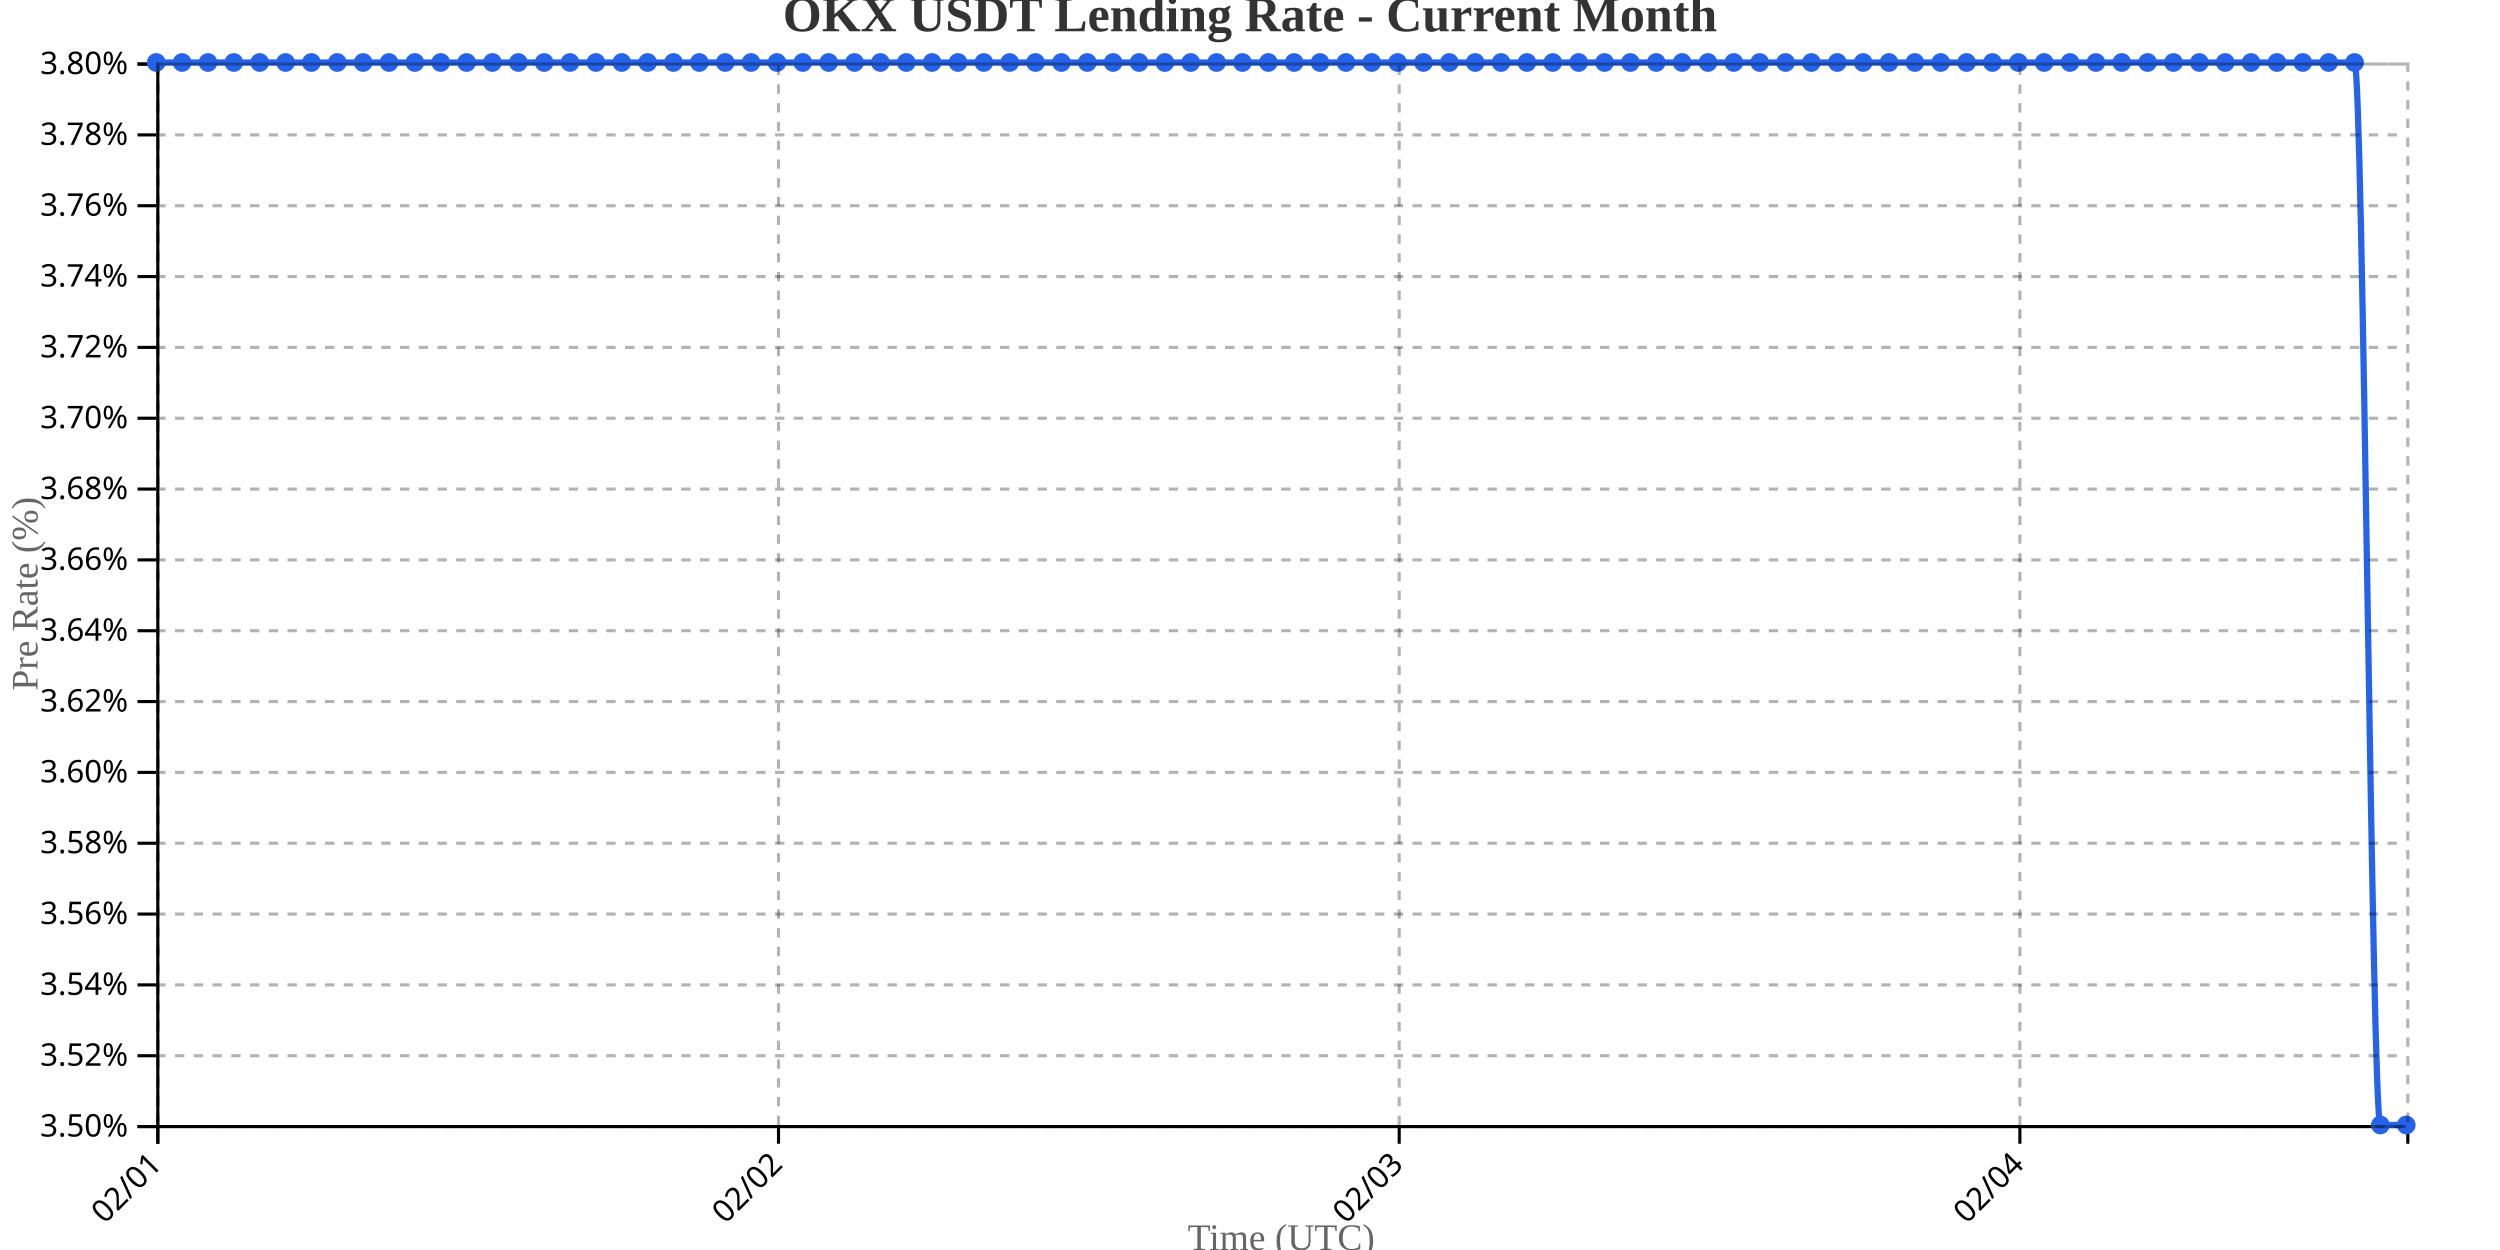
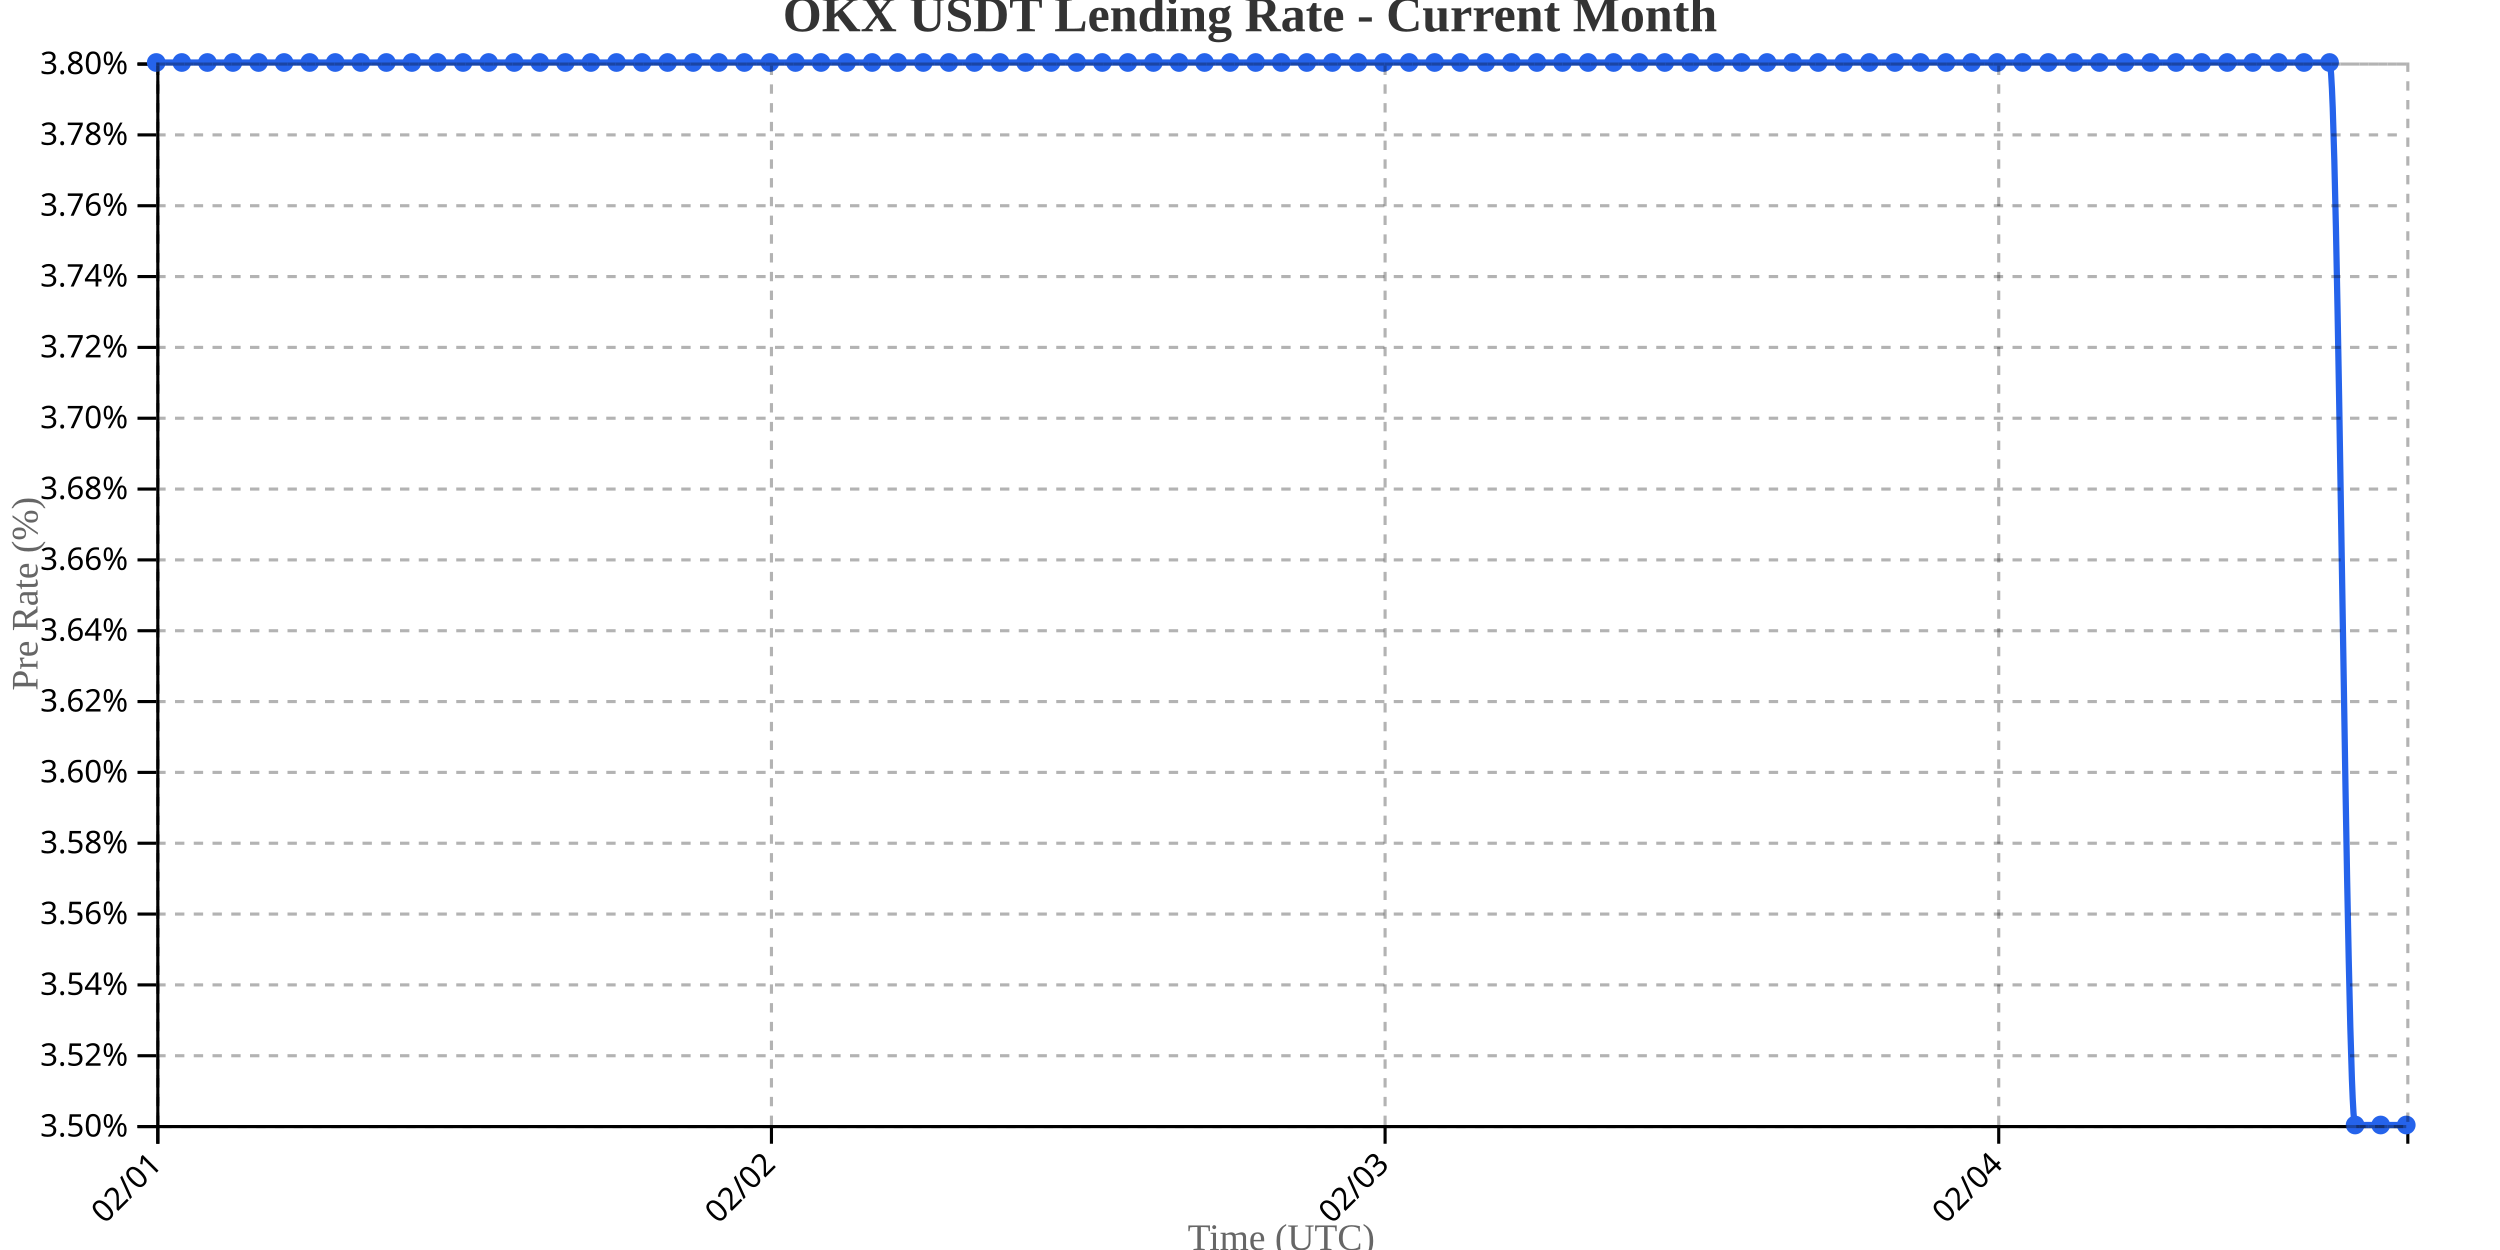
<svg xmlns="http://www.w3.org/2000/svg" width="800" height="400">
  <g transform="translate(50,20)">
    <g transform="translate(0,340)" fill="none" font-size="10" font-family="sans-serif" text-anchor="middle">
      <path class="domain" stroke="currentColor" d="M0.5,6V0.5H720.5V6" />
      <g class="tick" opacity="1" transform="translate(0.5,0)">
        <line stroke="currentColor" y2="6" />
        <text fill="currentColor" y="9" dy=".15em" style="text-anchor: end;" dx="-.8em" transform="rotate(-45)">02/01</text>
      </g>
-       <g class="tick" opacity="1" transform="translate(199.1207,0)">
+       <g class="tick" opacity="1" transform="translate(196.8636,0)">
        <line stroke="currentColor" y2="6" />
        <text fill="currentColor" y="9" dy=".15em" style="text-anchor: end;" dx="-.8em" transform="rotate(-45)">02/02</text>
      </g>
-       <g class="tick" opacity="1" transform="translate(397.7414,0)">
+       <g class="tick" opacity="1" transform="translate(393.2273,0)">
        <line stroke="currentColor" y2="6" />
        <text fill="currentColor" y="9" dy=".15em" style="text-anchor: end;" dx="-.8em" transform="rotate(-45)">02/03</text>
      </g>
-       <g class="tick" opacity="1" transform="translate(596.3621,0)">
+       <g class="tick" opacity="1" transform="translate(589.5909,0)">
        <line stroke="currentColor" y2="6" />
        <text fill="currentColor" y="9" dy=".15em" style="text-anchor: end;" dx="-.8em" transform="rotate(-45)">02/04</text>
      </g>
    </g>
    <g fill="none" font-size="10" font-family="sans-serif" text-anchor="end">
      <path class="domain" stroke="currentColor" d="M-6,340.5H0.5V0.5H-6" />
      <g class="tick" opacity="1" transform="translate(0,340.5)">
        <line stroke="currentColor" x2="-6" />
        <text fill="currentColor" x="-9" dy="0.32em">3.50%</text>
      </g>
      <g class="tick" opacity="1" transform="translate(0,317.8333)">
        <line stroke="currentColor" x2="-6" />
        <text fill="currentColor" x="-9" dy="0.32em">3.52%</text>
      </g>
      <g class="tick" opacity="1" transform="translate(0,295.1667)">
        <line stroke="currentColor" x2="-6" />
        <text fill="currentColor" x="-9" dy="0.32em">3.54%</text>
      </g>
      <g class="tick" opacity="1" transform="translate(0,272.5)">
        <line stroke="currentColor" x2="-6" />
        <text fill="currentColor" x="-9" dy="0.32em">3.56%</text>
      </g>
      <g class="tick" opacity="1" transform="translate(0,249.8333)">
        <line stroke="currentColor" x2="-6" />
        <text fill="currentColor" x="-9" dy="0.32em">3.58%</text>
      </g>
      <g class="tick" opacity="1" transform="translate(0,227.1667)">
        <line stroke="currentColor" x2="-6" />
        <text fill="currentColor" x="-9" dy="0.32em">3.60%</text>
      </g>
      <g class="tick" opacity="1" transform="translate(0,204.5)">
        <line stroke="currentColor" x2="-6" />
        <text fill="currentColor" x="-9" dy="0.32em">3.62%</text>
      </g>
      <g class="tick" opacity="1" transform="translate(0,181.8333)">
        <line stroke="currentColor" x2="-6" />
        <text fill="currentColor" x="-9" dy="0.32em">3.64%</text>
      </g>
      <g class="tick" opacity="1" transform="translate(0,159.1667)">
        <line stroke="currentColor" x2="-6" />
        <text fill="currentColor" x="-9" dy="0.32em">3.66%</text>
      </g>
      <g class="tick" opacity="1" transform="translate(0,136.5)">
        <line stroke="currentColor" x2="-6" />
        <text fill="currentColor" x="-9" dy="0.32em">3.68%</text>
      </g>
      <g class="tick" opacity="1" transform="translate(0,113.8333)">
        <line stroke="currentColor" x2="-6" />
        <text fill="currentColor" x="-9" dy="0.32em">3.70%</text>
      </g>
      <g class="tick" opacity="1" transform="translate(0,91.16667)">
        <line stroke="currentColor" x2="-6" />
        <text fill="currentColor" x="-9" dy="0.32em">3.72%</text>
      </g>
      <g class="tick" opacity="1" transform="translate(0,68.5)">
        <line stroke="currentColor" x2="-6" />
        <text fill="currentColor" x="-9" dy="0.32em">3.74%</text>
      </g>
      <g class="tick" opacity="1" transform="translate(0,45.83333)">
        <line stroke="currentColor" x2="-6" />
        <text fill="currentColor" x="-9" dy="0.32em">3.76%</text>
      </g>
      <g class="tick" opacity="1" transform="translate(0,23.16667)">
        <line stroke="currentColor" x2="-6" />
        <text fill="currentColor" x="-9" dy="0.32em">3.78%</text>
      </g>
      <g class="tick" opacity="1" transform="translate(0,0.5)">
        <line stroke="currentColor" x2="-6" />
        <text fill="currentColor" x="-9" dy="0.32em">3.80%</text>
      </g>
    </g>
    <text transform="rotate(-90)" y="-50" x="-170" dy="1em" style="text-anchor: middle; font-size: 12px; fill: #666;">Pre Rate (%)</text>
    <text transform="translate(360, 380)" style="text-anchor: middle; font-size: 12px; fill: #666;">Time (UTC)</text>
-     <path fill="none" stroke="#2563eb" stroke-width="2" d="M0,0C2.759,0,5.517,0,8.276,0C11.034,0,13.793,0,16.552,0C19.31,0,22.069,0,24.828,0C27.586,0,30.345,0,33.103,0C35.862,0,38.621,0,41.379,0C44.138,0,46.897,0,49.655,0C52.414,0,55.172,0,57.931,0C60.69,0,63.448,0,66.207,0C68.966,0,71.724,0,74.483,0C77.241,0,80,0,82.759,0C85.517,0,88.276,0,91.034,0C93.793,0,96.552,0,99.31,0C102.069,0,104.828,0,107.586,0C110.345,0,113.103,0,115.862,0C118.621,0,121.379,0,124.138,0C126.897,0,129.655,0,132.414,0C135.172,0,137.931,0,140.69,0C143.448,0,146.207,0,148.966,0C151.724,0,154.483,0,157.241,0C160,0,162.759,0,165.517,0C168.276,0,171.034,0,173.793,0C176.552,0,179.31,0,182.069,0C184.828,0,187.586,0,190.345,0C193.103,0,195.862,0,198.621,0C201.379,0,204.138,0,206.897,0C209.655,0,212.414,0,215.172,0C217.931,0,220.69,0,223.448,0C226.207,0,228.966,0,231.724,0C234.483,0,237.241,0,240,0C242.759,0,245.517,0,248.276,0C251.034,0,253.793,0,256.552,0C259.31,0,262.069,0,264.828,0C267.586,0,270.345,0,273.103,0C275.862,0,278.621,0,281.379,0C284.138,0,286.897,0,289.655,0C292.414,0,295.172,0,297.931,0C300.69,0,303.448,0,306.207,0C308.966,0,311.724,0,314.483,0C317.241,0,320,0,322.759,0C325.517,0,328.276,0,331.034,0C333.793,0,336.552,0,339.31,0C342.069,0,344.828,0,347.586,0C350.345,0,353.103,0,355.862,0C358.621,0,361.379,0,364.138,0C366.897,0,369.655,0,372.414,0C375.172,0,377.931,0,380.69,0C383.448,0,386.207,0,388.966,0C391.724,0,394.483,0,397.241,0C400,0,402.759,0,405.517,0C408.276,0,411.034,0,413.793,0C416.552,0,419.31,0,422.069,0C424.828,0,427.586,0,430.345,0C433.103,0,435.862,0,438.621,0C441.379,0,444.138,0,446.897,0C449.655,0,452.414,0,455.172,0C457.931,0,460.69,0,463.448,0C466.207,0,468.966,0,471.724,0C474.483,0,477.241,0,480,0C482.759,0,485.517,0,488.276,0C491.034,0,493.793,0,496.552,0C499.31,0,502.069,0,504.828,0C507.586,0,510.345,0,513.103,0C515.862,0,518.621,0,521.379,0C524.138,0,526.897,0,529.655,0C532.414,0,535.172,0,537.931,0C540.69,0,543.448,0,546.207,0C548.966,0,551.724,0,554.483,0C557.241,0,560,0,562.759,0C565.517,0,568.276,0,571.034,0C573.793,0,576.552,0,579.31,0C582.069,0,584.828,0,587.586,0C590.345,0,593.103,0,595.862,0C598.621,0,601.379,0,604.138,0C606.897,0,609.655,0,612.414,0C615.172,0,617.931,0,620.69,0C623.448,0,626.207,0,628.966,0C631.724,0,634.483,0,637.241,0C640,0,642.759,0,645.517,0C648.276,0,651.034,0,653.793,0C656.552,0,659.31,0,662.069,0C664.828,0,667.586,0,670.345,0C673.103,0,675.862,0,678.621,0C681.379,0,684.138,0,686.897,0C689.655,0,692.414,0,695.172,0C697.931,0,700.69,0,703.448,0C706.207,0,708.966,340,711.724,340C714.483,340,717.241,340,720,340" />
+     <path fill="none" stroke="#2563eb" stroke-width="2" d="M0,0C2.727,0,5.455,0,8.182,0C10.909,0,13.636,0,16.364,0C19.091,0,21.818,0,24.545,0C27.273,0,30,0,32.727,0C35.455,0,38.182,0,40.909,0C43.636,0,46.364,0,49.091,0C51.818,0,54.545,0,57.273,0C60,0,62.727,0,65.455,0C68.182,0,70.909,0,73.636,0C76.364,0,79.091,0,81.818,0C84.545,0,87.273,0,90,0C92.727,0,95.455,0,98.182,0C100.909,0,103.636,0,106.364,0C109.091,0,111.818,0,114.545,0C117.273,0,120,0,122.727,0C125.455,0,128.182,0,130.909,0C133.636,0,136.364,0,139.091,0C141.818,0,144.545,0,147.273,0C150,0,152.727,0,155.455,0C158.182,0,160.909,0,163.636,0C166.364,0,169.091,0,171.818,0C174.545,0,177.273,0,180,0C182.727,0,185.455,0,188.182,0C190.909,0,193.636,0,196.364,0C199.091,0,201.818,0,204.545,0C207.273,0,210,0,212.727,0C215.455,0,218.182,0,220.909,0C223.636,0,226.364,0,229.091,0C231.818,0,234.545,0,237.273,0C240,0,242.727,0,245.455,0C248.182,0,250.909,0,253.636,0C256.364,0,259.091,0,261.818,0C264.545,0,267.273,0,270,0C272.727,0,275.455,0,278.182,0C280.909,0,283.636,0,286.364,0C289.091,0,291.818,0,294.545,0C297.273,0,300,0,302.727,0C305.455,0,308.182,0,310.909,0C313.636,0,316.364,0,319.091,0C321.818,0,324.545,0,327.273,0C330,0,332.727,0,335.455,0C338.182,0,340.909,0,343.636,0C346.364,0,349.091,0,351.818,0C354.545,0,357.273,0,360,0C362.727,0,365.455,0,368.182,0C370.909,0,373.636,0,376.364,0C379.091,0,381.818,0,384.545,0C387.273,0,390,0,392.727,0C395.455,0,398.182,0,400.909,0C403.636,0,406.364,0,409.091,0C411.818,0,414.545,0,417.273,0C420,0,422.727,0,425.455,0C428.182,0,430.909,0,433.636,0C436.364,0,439.091,0,441.818,0C444.545,0,447.273,0,450,0C452.727,0,455.455,0,458.182,0C460.909,0,463.636,0,466.364,0C469.091,0,471.818,0,474.545,0C477.273,0,480,0,482.727,0C485.455,0,488.182,0,490.909,0C493.636,0,496.364,0,499.091,0C501.818,0,504.545,0,507.273,0C510,0,512.727,0,515.455,0C518.182,0,520.909,0,523.636,0C526.364,0,529.091,0,531.818,0C534.545,0,537.273,0,540,0C542.727,0,545.455,0,548.182,0C550.909,0,553.636,0,556.364,0C559.091,0,561.818,0,564.545,0C567.273,0,570,0,572.727,0C575.455,0,578.182,0,580.909,0C583.636,0,586.364,0,589.091,0C591.818,0,594.545,0,597.273,0C600,0,602.727,0,605.455,0C608.182,0,610.909,0,613.636,0C616.364,0,619.091,0,621.818,0C624.545,0,627.273,0,630,0C632.727,0,635.455,0,638.182,0C640.909,0,643.636,0,646.364,0C649.091,0,651.818,0,654.545,0C657.273,0,660,0,662.727,0C665.455,0,668.182,0,670.909,0C673.636,0,676.364,0,679.091,0C681.818,0,684.545,0,687.273,0C690,0,692.727,0,695.455,0C698.182,0,700.909,340,703.636,340C706.364,340,709.091,340,711.818,340C714.545,340,717.273,340,720,340" />
    <circle class="dot" cx="0" cy="0" r="3" fill="#2563eb" />
-     <circle class="dot" cx="8.276" cy="0" r="3" fill="#2563eb" />
-     <circle class="dot" cx="16.552" cy="0" r="3" fill="#2563eb" />
-     <circle class="dot" cx="24.828" cy="0" r="3" fill="#2563eb" />
-     <circle class="dot" cx="33.103" cy="0" r="3" fill="#2563eb" />
-     <circle class="dot" cx="41.379" cy="0" r="3" fill="#2563eb" />
-     <circle class="dot" cx="49.655" cy="0" r="3" fill="#2563eb" />
-     <circle class="dot" cx="57.931" cy="0" r="3" fill="#2563eb" />
-     <circle class="dot" cx="66.207" cy="0" r="3" fill="#2563eb" />
-     <circle class="dot" cx="74.483" cy="0" r="3" fill="#2563eb" />
-     <circle class="dot" cx="82.759" cy="0" r="3" fill="#2563eb" />
-     <circle class="dot" cx="91.034" cy="0" r="3" fill="#2563eb" />
-     <circle class="dot" cx="99.31" cy="0" r="3" fill="#2563eb" />
-     <circle class="dot" cx="107.586" cy="0" r="3" fill="#2563eb" />
-     <circle class="dot" cx="115.862" cy="0" r="3" fill="#2563eb" />
-     <circle class="dot" cx="124.138" cy="0" r="3" fill="#2563eb" />
-     <circle class="dot" cx="132.414" cy="0" r="3" fill="#2563eb" />
-     <circle class="dot" cx="140.69" cy="0" r="3" fill="#2563eb" />
-     <circle class="dot" cx="148.966" cy="0" r="3" fill="#2563eb" />
-     <circle class="dot" cx="157.241" cy="0" r="3" fill="#2563eb" />
-     <circle class="dot" cx="165.517" cy="0" r="3" fill="#2563eb" />
-     <circle class="dot" cx="173.793" cy="0" r="3" fill="#2563eb" />
-     <circle class="dot" cx="182.069" cy="0" r="3" fill="#2563eb" />
-     <circle class="dot" cx="190.345" cy="0" r="3" fill="#2563eb" />
-     <circle class="dot" cx="198.621" cy="0" r="3" fill="#2563eb" />
-     <circle class="dot" cx="206.897" cy="0" r="3" fill="#2563eb" />
-     <circle class="dot" cx="215.172" cy="0" r="3" fill="#2563eb" />
-     <circle class="dot" cx="223.448" cy="0" r="3" fill="#2563eb" />
-     <circle class="dot" cx="231.724" cy="0" r="3" fill="#2563eb" />
-     <circle class="dot" cx="240" cy="0" r="3" fill="#2563eb" />
-     <circle class="dot" cx="248.276" cy="0" r="3" fill="#2563eb" />
-     <circle class="dot" cx="256.552" cy="0" r="3" fill="#2563eb" />
-     <circle class="dot" cx="264.828" cy="0" r="3" fill="#2563eb" />
-     <circle class="dot" cx="273.103" cy="0" r="3" fill="#2563eb" />
-     <circle class="dot" cx="281.379" cy="0" r="3" fill="#2563eb" />
-     <circle class="dot" cx="289.655" cy="0" r="3" fill="#2563eb" />
-     <circle class="dot" cx="297.931" cy="0" r="3" fill="#2563eb" />
-     <circle class="dot" cx="306.207" cy="0" r="3" fill="#2563eb" />
-     <circle class="dot" cx="314.483" cy="0" r="3" fill="#2563eb" />
-     <circle class="dot" cx="322.759" cy="0" r="3" fill="#2563eb" />
-     <circle class="dot" cx="331.034" cy="0" r="3" fill="#2563eb" />
-     <circle class="dot" cx="339.31" cy="0" r="3" fill="#2563eb" />
-     <circle class="dot" cx="347.586" cy="0" r="3" fill="#2563eb" />
-     <circle class="dot" cx="355.862" cy="0" r="3" fill="#2563eb" />
-     <circle class="dot" cx="364.138" cy="0" r="3" fill="#2563eb" />
-     <circle class="dot" cx="372.414" cy="0" r="3" fill="#2563eb" />
-     <circle class="dot" cx="380.69" cy="0" r="3" fill="#2563eb" />
-     <circle class="dot" cx="388.966" cy="0" r="3" fill="#2563eb" />
-     <circle class="dot" cx="397.241" cy="0" r="3" fill="#2563eb" />
-     <circle class="dot" cx="405.517" cy="0" r="3" fill="#2563eb" />
-     <circle class="dot" cx="413.793" cy="0" r="3" fill="#2563eb" />
-     <circle class="dot" cx="422.069" cy="0" r="3" fill="#2563eb" />
-     <circle class="dot" cx="430.345" cy="0" r="3" fill="#2563eb" />
-     <circle class="dot" cx="438.621" cy="0" r="3" fill="#2563eb" />
-     <circle class="dot" cx="446.897" cy="0" r="3" fill="#2563eb" />
-     <circle class="dot" cx="455.172" cy="0" r="3" fill="#2563eb" />
-     <circle class="dot" cx="463.448" cy="0" r="3" fill="#2563eb" />
-     <circle class="dot" cx="471.724" cy="0" r="3" fill="#2563eb" />
-     <circle class="dot" cx="480" cy="0" r="3" fill="#2563eb" />
-     <circle class="dot" cx="488.276" cy="0" r="3" fill="#2563eb" />
-     <circle class="dot" cx="496.552" cy="0" r="3" fill="#2563eb" />
-     <circle class="dot" cx="504.828" cy="0" r="3" fill="#2563eb" />
-     <circle class="dot" cx="513.103" cy="0" r="3" fill="#2563eb" />
-     <circle class="dot" cx="521.379" cy="0" r="3" fill="#2563eb" />
-     <circle class="dot" cx="529.655" cy="0" r="3" fill="#2563eb" />
-     <circle class="dot" cx="537.931" cy="0" r="3" fill="#2563eb" />
-     <circle class="dot" cx="546.207" cy="0" r="3" fill="#2563eb" />
-     <circle class="dot" cx="554.483" cy="0" r="3" fill="#2563eb" />
-     <circle class="dot" cx="562.759" cy="0" r="3" fill="#2563eb" />
-     <circle class="dot" cx="571.034" cy="0" r="3" fill="#2563eb" />
-     <circle class="dot" cx="579.31" cy="0" r="3" fill="#2563eb" />
-     <circle class="dot" cx="587.586" cy="0" r="3" fill="#2563eb" />
-     <circle class="dot" cx="595.862" cy="0" r="3" fill="#2563eb" />
-     <circle class="dot" cx="604.138" cy="0" r="3" fill="#2563eb" />
-     <circle class="dot" cx="612.414" cy="0" r="3" fill="#2563eb" />
-     <circle class="dot" cx="620.69" cy="0" r="3" fill="#2563eb" />
-     <circle class="dot" cx="628.966" cy="0" r="3" fill="#2563eb" />
-     <circle class="dot" cx="637.241" cy="0" r="3" fill="#2563eb" />
-     <circle class="dot" cx="645.517" cy="0" r="3" fill="#2563eb" />
-     <circle class="dot" cx="653.793" cy="0" r="3" fill="#2563eb" />
-     <circle class="dot" cx="662.069" cy="0" r="3" fill="#2563eb" />
-     <circle class="dot" cx="670.345" cy="0" r="3" fill="#2563eb" />
-     <circle class="dot" cx="678.621" cy="0" r="3" fill="#2563eb" />
-     <circle class="dot" cx="686.897" cy="0" r="3" fill="#2563eb" />
-     <circle class="dot" cx="695.172" cy="0" r="3" fill="#2563eb" />
-     <circle class="dot" cx="703.448" cy="0" r="3" fill="#2563eb" />
-     <circle class="dot" cx="711.724" cy="340" r="3" fill="#2563eb" />
+     <circle class="dot" cx="8.182" cy="0" r="3" fill="#2563eb" />
+     <circle class="dot" cx="16.364" cy="0" r="3" fill="#2563eb" />
+     <circle class="dot" cx="24.545" cy="0" r="3" fill="#2563eb" />
+     <circle class="dot" cx="32.727" cy="0" r="3" fill="#2563eb" />
+     <circle class="dot" cx="40.909" cy="0" r="3" fill="#2563eb" />
+     <circle class="dot" cx="49.091" cy="0" r="3" fill="#2563eb" />
+     <circle class="dot" cx="57.273" cy="0" r="3" fill="#2563eb" />
+     <circle class="dot" cx="65.455" cy="0" r="3" fill="#2563eb" />
+     <circle class="dot" cx="73.636" cy="0" r="3" fill="#2563eb" />
+     <circle class="dot" cx="81.818" cy="0" r="3" fill="#2563eb" />
+     <circle class="dot" cx="90" cy="0" r="3" fill="#2563eb" />
+     <circle class="dot" cx="98.182" cy="0" r="3" fill="#2563eb" />
+     <circle class="dot" cx="106.364" cy="0" r="3" fill="#2563eb" />
+     <circle class="dot" cx="114.545" cy="0" r="3" fill="#2563eb" />
+     <circle class="dot" cx="122.727" cy="0" r="3" fill="#2563eb" />
+     <circle class="dot" cx="130.909" cy="0" r="3" fill="#2563eb" />
+     <circle class="dot" cx="139.091" cy="0" r="3" fill="#2563eb" />
+     <circle class="dot" cx="147.273" cy="0" r="3" fill="#2563eb" />
+     <circle class="dot" cx="155.455" cy="0" r="3" fill="#2563eb" />
+     <circle class="dot" cx="163.636" cy="0" r="3" fill="#2563eb" />
+     <circle class="dot" cx="171.818" cy="0" r="3" fill="#2563eb" />
+     <circle class="dot" cx="180" cy="0" r="3" fill="#2563eb" />
+     <circle class="dot" cx="188.182" cy="0" r="3" fill="#2563eb" />
+     <circle class="dot" cx="196.364" cy="0" r="3" fill="#2563eb" />
+     <circle class="dot" cx="204.545" cy="0" r="3" fill="#2563eb" />
+     <circle class="dot" cx="212.727" cy="0" r="3" fill="#2563eb" />
+     <circle class="dot" cx="220.909" cy="0" r="3" fill="#2563eb" />
+     <circle class="dot" cx="229.091" cy="0" r="3" fill="#2563eb" />
+     <circle class="dot" cx="237.273" cy="0" r="3" fill="#2563eb" />
+     <circle class="dot" cx="245.455" cy="0" r="3" fill="#2563eb" />
+     <circle class="dot" cx="253.636" cy="0" r="3" fill="#2563eb" />
+     <circle class="dot" cx="261.818" cy="0" r="3" fill="#2563eb" />
+     <circle class="dot" cx="270" cy="0" r="3" fill="#2563eb" />
+     <circle class="dot" cx="278.182" cy="0" r="3" fill="#2563eb" />
+     <circle class="dot" cx="286.364" cy="0" r="3" fill="#2563eb" />
+     <circle class="dot" cx="294.545" cy="0" r="3" fill="#2563eb" />
+     <circle class="dot" cx="302.727" cy="0" r="3" fill="#2563eb" />
+     <circle class="dot" cx="310.909" cy="0" r="3" fill="#2563eb" />
+     <circle class="dot" cx="319.091" cy="0" r="3" fill="#2563eb" />
+     <circle class="dot" cx="327.273" cy="0" r="3" fill="#2563eb" />
+     <circle class="dot" cx="335.455" cy="0" r="3" fill="#2563eb" />
+     <circle class="dot" cx="343.636" cy="0" r="3" fill="#2563eb" />
+     <circle class="dot" cx="351.818" cy="0" r="3" fill="#2563eb" />
+     <circle class="dot" cx="360" cy="0" r="3" fill="#2563eb" />
+     <circle class="dot" cx="368.182" cy="0" r="3" fill="#2563eb" />
+     <circle class="dot" cx="376.364" cy="0" r="3" fill="#2563eb" />
+     <circle class="dot" cx="384.545" cy="0" r="3" fill="#2563eb" />
+     <circle class="dot" cx="392.727" cy="0" r="3" fill="#2563eb" />
+     <circle class="dot" cx="400.909" cy="0" r="3" fill="#2563eb" />
+     <circle class="dot" cx="409.091" cy="0" r="3" fill="#2563eb" />
+     <circle class="dot" cx="417.273" cy="0" r="3" fill="#2563eb" />
+     <circle class="dot" cx="425.455" cy="0" r="3" fill="#2563eb" />
+     <circle class="dot" cx="433.636" cy="0" r="3" fill="#2563eb" />
+     <circle class="dot" cx="441.818" cy="0" r="3" fill="#2563eb" />
+     <circle class="dot" cx="450" cy="0" r="3" fill="#2563eb" />
+     <circle class="dot" cx="458.182" cy="0" r="3" fill="#2563eb" />
+     <circle class="dot" cx="466.364" cy="0" r="3" fill="#2563eb" />
+     <circle class="dot" cx="474.545" cy="0" r="3" fill="#2563eb" />
+     <circle class="dot" cx="482.727" cy="0" r="3" fill="#2563eb" />
+     <circle class="dot" cx="490.909" cy="0" r="3" fill="#2563eb" />
+     <circle class="dot" cx="499.091" cy="0" r="3" fill="#2563eb" />
+     <circle class="dot" cx="507.273" cy="0" r="3" fill="#2563eb" />
+     <circle class="dot" cx="515.455" cy="0" r="3" fill="#2563eb" />
+     <circle class="dot" cx="523.636" cy="0" r="3" fill="#2563eb" />
+     <circle class="dot" cx="531.818" cy="0" r="3" fill="#2563eb" />
+     <circle class="dot" cx="540" cy="0" r="3" fill="#2563eb" />
+     <circle class="dot" cx="548.182" cy="0" r="3" fill="#2563eb" />
+     <circle class="dot" cx="556.364" cy="0" r="3" fill="#2563eb" />
+     <circle class="dot" cx="564.545" cy="0" r="3" fill="#2563eb" />
+     <circle class="dot" cx="572.727" cy="0" r="3" fill="#2563eb" />
+     <circle class="dot" cx="580.909" cy="0" r="3" fill="#2563eb" />
+     <circle class="dot" cx="589.091" cy="0" r="3" fill="#2563eb" />
+     <circle class="dot" cx="597.273" cy="0" r="3" fill="#2563eb" />
+     <circle class="dot" cx="605.455" cy="0" r="3" fill="#2563eb" />
+     <circle class="dot" cx="613.636" cy="0" r="3" fill="#2563eb" />
+     <circle class="dot" cx="621.818" cy="0" r="3" fill="#2563eb" />
+     <circle class="dot" cx="630" cy="0" r="3" fill="#2563eb" />
+     <circle class="dot" cx="638.182" cy="0" r="3" fill="#2563eb" />
+     <circle class="dot" cx="646.364" cy="0" r="3" fill="#2563eb" />
+     <circle class="dot" cx="654.545" cy="0" r="3" fill="#2563eb" />
+     <circle class="dot" cx="662.727" cy="0" r="3" fill="#2563eb" />
+     <circle class="dot" cx="670.909" cy="0" r="3" fill="#2563eb" />
+     <circle class="dot" cx="679.091" cy="0" r="3" fill="#2563eb" />
+     <circle class="dot" cx="687.273" cy="0" r="3" fill="#2563eb" />
+     <circle class="dot" cx="695.455" cy="0" r="3" fill="#2563eb" />
+     <circle class="dot" cx="703.636" cy="340" r="3" fill="#2563eb" />
+     <circle class="dot" cx="711.818" cy="340" r="3" fill="#2563eb" />
    <circle class="dot" cx="720" cy="340" r="3" fill="#2563eb" />
    <g class="grid" transform="translate(0,340)" fill="none" font-size="10" font-family="sans-serif" text-anchor="middle" style="stroke-dasharray: 3,3; opacity: 0.3;">
      <path class="domain" stroke="currentColor" d="M0.5,-340V0.5H720.5V-340" />
      <g class="tick" opacity="1" transform="translate(0.5,0)">
        <line stroke="currentColor" y2="-340" />
        <text fill="currentColor" y="3" dy="0.71em" />
      </g>
-       <g class="tick" opacity="1" transform="translate(199.1207,0)">
-         <line stroke="currentColor" y2="-340" />
-         <text fill="currentColor" y="3" dy="0.71em" />
-       </g>
-       <g class="tick" opacity="1" transform="translate(397.7414,0)">
-         <line stroke="currentColor" y2="-340" />
-         <text fill="currentColor" y="3" dy="0.71em" />
-       </g>
-       <g class="tick" opacity="1" transform="translate(596.3621,0)">
+       <g class="tick" opacity="1" transform="translate(196.8636,0)">
+         <line stroke="currentColor" y2="-340" />
+         <text fill="currentColor" y="3" dy="0.71em" />
+       </g>
+       <g class="tick" opacity="1" transform="translate(393.2273,0)">
+         <line stroke="currentColor" y2="-340" />
+         <text fill="currentColor" y="3" dy="0.71em" />
+       </g>
+       <g class="tick" opacity="1" transform="translate(589.5909,0)">
        <line stroke="currentColor" y2="-340" />
        <text fill="currentColor" y="3" dy="0.71em" />
      </g>
    </g>
    <g class="grid" fill="none" font-size="10" font-family="sans-serif" text-anchor="end" style="stroke-dasharray: 3,3; opacity: 0.3;">
      <path class="domain" stroke="currentColor" d="M720,340.5H0.5V0.5H720" />
      <g class="tick" opacity="1" transform="translate(0,340.5)">
        <line stroke="currentColor" x2="720" />
        <text fill="currentColor" x="-3" dy="0.32em" />
      </g>
      <g class="tick" opacity="1" transform="translate(0,317.8333)">
        <line stroke="currentColor" x2="720" />
        <text fill="currentColor" x="-3" dy="0.32em" />
      </g>
      <g class="tick" opacity="1" transform="translate(0,295.1667)">
        <line stroke="currentColor" x2="720" />
        <text fill="currentColor" x="-3" dy="0.32em" />
      </g>
      <g class="tick" opacity="1" transform="translate(0,272.5)">
        <line stroke="currentColor" x2="720" />
        <text fill="currentColor" x="-3" dy="0.32em" />
      </g>
      <g class="tick" opacity="1" transform="translate(0,249.8333)">
        <line stroke="currentColor" x2="720" />
        <text fill="currentColor" x="-3" dy="0.32em" />
      </g>
      <g class="tick" opacity="1" transform="translate(0,227.1667)">
        <line stroke="currentColor" x2="720" />
        <text fill="currentColor" x="-3" dy="0.32em" />
      </g>
      <g class="tick" opacity="1" transform="translate(0,204.5)">
        <line stroke="currentColor" x2="720" />
        <text fill="currentColor" x="-3" dy="0.32em" />
      </g>
      <g class="tick" opacity="1" transform="translate(0,181.8333)">
        <line stroke="currentColor" x2="720" />
        <text fill="currentColor" x="-3" dy="0.32em" />
      </g>
      <g class="tick" opacity="1" transform="translate(0,159.1667)">
        <line stroke="currentColor" x2="720" />
        <text fill="currentColor" x="-3" dy="0.32em" />
      </g>
      <g class="tick" opacity="1" transform="translate(0,136.5)">
        <line stroke="currentColor" x2="720" />
        <text fill="currentColor" x="-3" dy="0.32em" />
      </g>
      <g class="tick" opacity="1" transform="translate(0,113.8333)">
        <line stroke="currentColor" x2="720" />
        <text fill="currentColor" x="-3" dy="0.32em" />
      </g>
      <g class="tick" opacity="1" transform="translate(0,91.16667)">
        <line stroke="currentColor" x2="720" />
        <text fill="currentColor" x="-3" dy="0.32em" />
      </g>
      <g class="tick" opacity="1" transform="translate(0,68.5)">
        <line stroke="currentColor" x2="720" />
        <text fill="currentColor" x="-3" dy="0.32em" />
      </g>
      <g class="tick" opacity="1" transform="translate(0,45.83333)">
        <line stroke="currentColor" x2="720" />
        <text fill="currentColor" x="-3" dy="0.32em" />
      </g>
      <g class="tick" opacity="1" transform="translate(0,23.16667)">
        <line stroke="currentColor" x2="720" />
        <text fill="currentColor" x="-3" dy="0.32em" />
      </g>
      <g class="tick" opacity="1" transform="translate(0,0.5)">
        <line stroke="currentColor" x2="720" />
        <text fill="currentColor" x="-3" dy="0.32em" />
      </g>
    </g>
  </g>
  <text x="400" y="10" text-anchor="middle" style="font-size: 16px; font-weight: bold; fill: #333;">OKX USDT Lending Rate - Current Month</text>
</svg>
